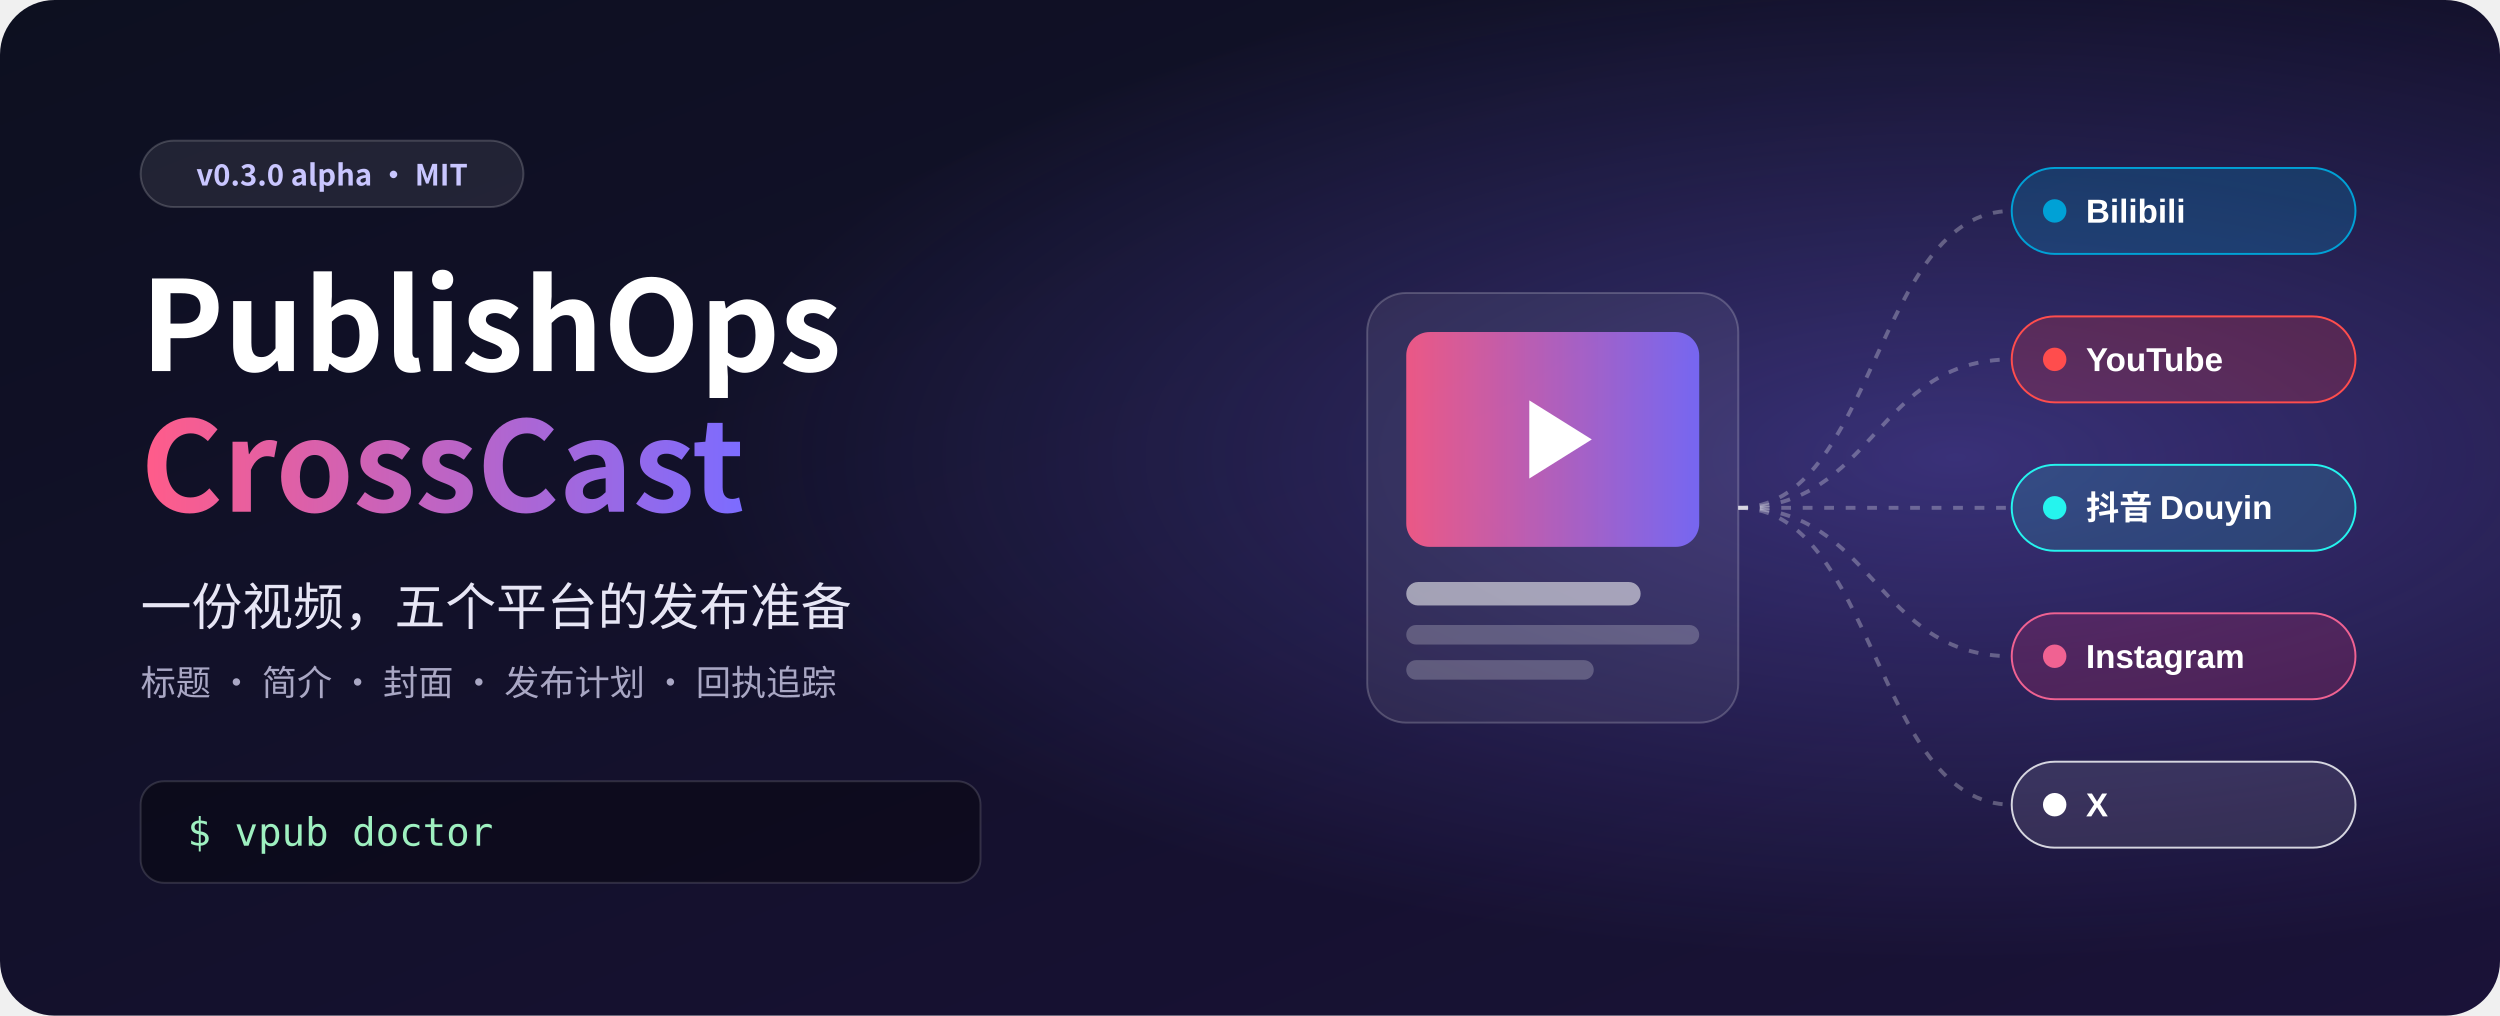
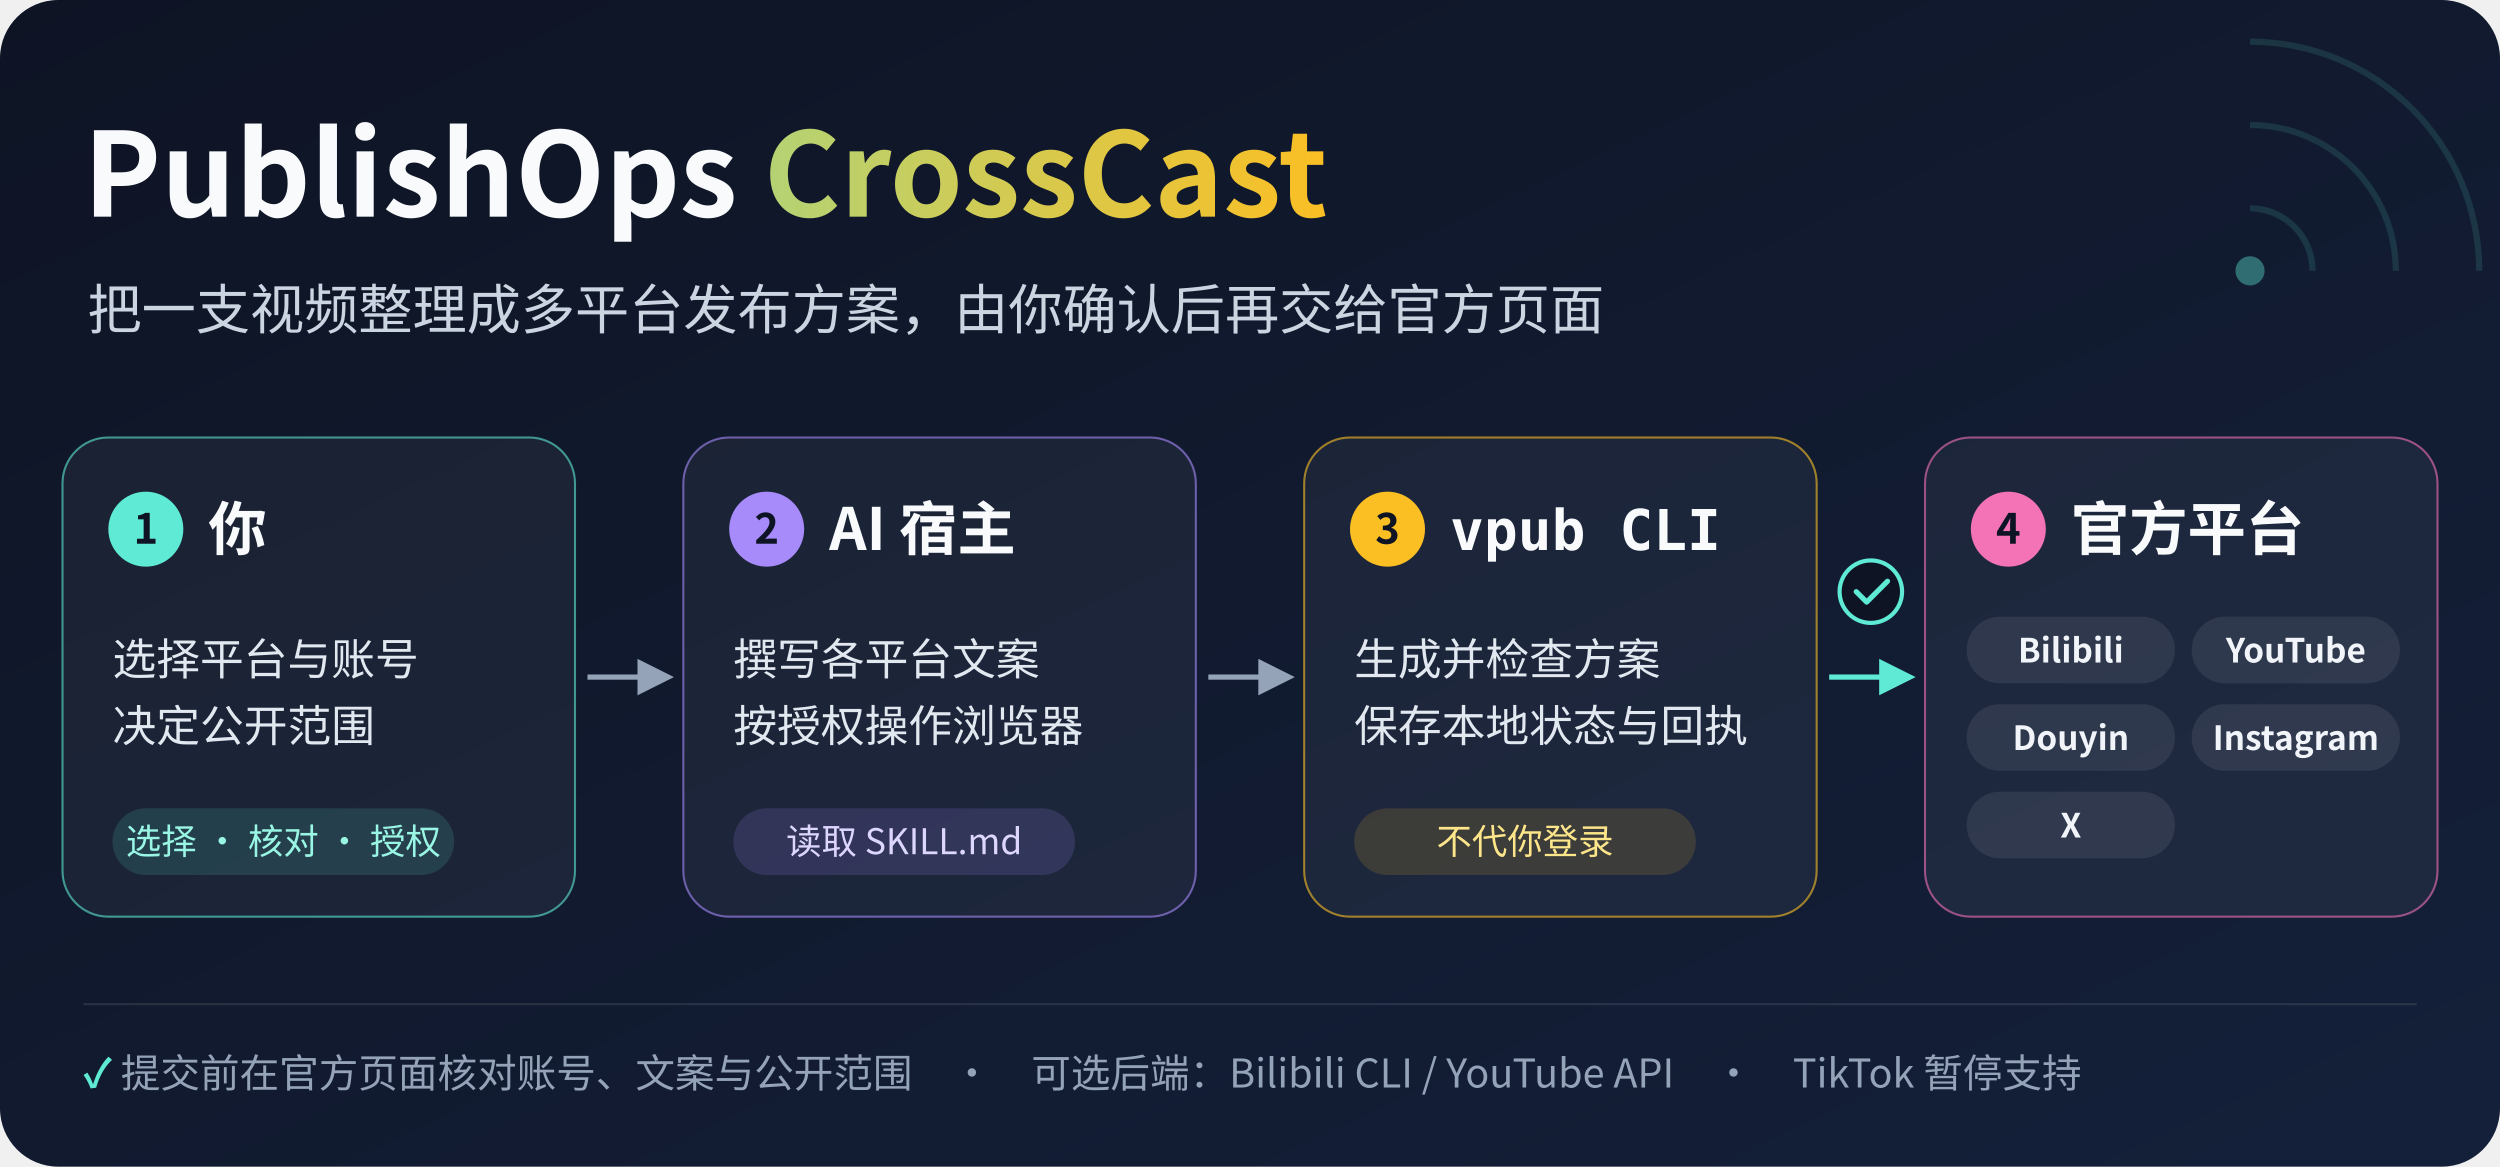
- <svg xmlns="http://www.w3.org/2000/svg" width="1280" height="520" viewBox="0 0 1280 520" role="img" aria-labelledby="t d">
+ <svg xmlns="http://www.w3.org/2000/svg" width="1200" height="560" viewBox="0 0 1200 560" role="img" aria-labelledby="t d">
  <defs>
    <linearGradient id="bg" x1="0" y1="0" x2="1" y2="1">
-       <stop offset="0" stop-color="#0d1020" />
-       <stop offset="1" stop-color="#1a1238" />
+       <stop offset="0" stop-color="#0e1424" />
+       <stop offset="1" stop-color="#14203a" />
    </linearGradient>
-     <linearGradient id="acc" x1="0" y1="0" x2="1" y2="0">
-       <stop offset="0" stop-color="#ff5c8a" />
-       <stop offset="1" stop-color="#7c6cff" />
+     <linearGradient id="accent" x1="0" y1="0" x2="1" y2="0">
+       <stop offset="0" stop-color="#5eead4" />
+       <stop offset="1" stop-color="#fbbf24" />
    </linearGradient>
-     <radialGradient id="glow" cx="0.78" cy="0.45" r="0.5">
-       <stop offset="0" stop-color="#7c6cff" stop-opacity="0.35" />
-       <stop offset="1" stop-color="#7c6cff" stop-opacity="0" />
-     </radialGradient>
+     <marker id="arrow" viewBox="0 0 10 10" refX="8" refY="5" markerWidth="7" markerHeight="7" orient="auto">
+       <path d="M0 0 L10 5 L0 10 Z" fill="#94a3b8" />
+     </marker>
+     <marker id="arrow-ok" viewBox="0 0 10 10" refX="8" refY="5" markerWidth="7" markerHeight="7" orient="auto">
+       <path d="M0 0 L10 5 L0 10 Z" fill="#5eead4" />
+     </marker>
  </defs>
-   <rect width="1280" height="520" rx="28" fill="url(#bg)" />
-   <rect width="1280" height="520" rx="28" fill="url(#glow)" />
-   <g font-family="'Segoe UI','PingFang SC','Microsoft YaHei','Noto Sans CJK SC',Arial,sans-serif">
-     <rect x="72" y="72" width="196" height="34" rx="17" fill="#ffffff" fill-opacity="0.08" stroke="#ffffff" stroke-opacity="0.18" />
-     <text x="170" y="95" text-anchor="middle" font-size="15" fill="#c9c6ff" font-weight="600">v0.3.0 alpha · MIT</text>
-     <text x="72" y="190" font-size="64" font-weight="800" fill="#ffffff">PublishOps</text>
-     <text x="72" y="262" font-size="64" font-weight="800" fill="url(#acc)">CrossCast</text>
-     <text x="72" y="320" font-size="26" fill="#e7e6f5">一份视频，五个平台的发布准备</text>
-     <text x="72" y="356" font-size="18" fill="#a9a7c4">标题 · 简介 · 封面 · 发布计划 · 回执追踪</text>
-     <rect x="72" y="400" width="430" height="52" rx="12" fill="#000000" fill-opacity="0.35" stroke="#ffffff" stroke-opacity="0.14" />
-     <text x="96" y="433" font-family="Consolas,'SFMono-Regular',Menlo,monospace" font-size="20" fill="#9ef0c0">$ vpub doctor</text>
+   <rect width="1200" height="560" rx="28" fill="url(#bg)" />
+   <g fill="none" stroke="#5eead4" stroke-opacity="0.13" stroke-width="3">
+     <path d="M1080 60 a70 70 0 0 1 70 70" />
+     <path d="M1080 20 a110 110 0 0 1 110 110" />
+     <path d="M1080 100 a30 30 0 0 1 30 30" />
  </g>
-   <g transform="translate(700 150)">
-     <rect width="190" height="220" rx="20" fill="#ffffff" fill-opacity="0.07" stroke="#ffffff" stroke-opacity="0.2" />
-     <rect x="20" y="20" width="150" height="110" rx="12" fill="url(#acc)" opacity="0.9" />
-     <path d="M83 55 L83 95 L115 75 Z" fill="#ffffff" />
-     <rect x="20" y="148" width="120" height="12" rx="6" fill="#ffffff" fill-opacity="0.55" />
-     <rect x="20" y="170" width="150" height="10" rx="5" fill="#ffffff" fill-opacity="0.22" />
-     <rect x="20" y="188" width="96" height="10" rx="5" fill="#ffffff" fill-opacity="0.22" />
-   </g>
-   <g fill="none" stroke="#ffffff" stroke-opacity="0.28" stroke-width="2" stroke-dasharray="5 6">
-     <path d="M890 260 C 960 260, 960 108, 1030 108" />
-     <path d="M890 260 C 960 260, 960 184, 1030 184" />
-     <path d="M890 260 L 1030 260" />
-     <path d="M890 260 C 960 260, 960 336, 1030 336" />
-     <path d="M890 260 C 960 260, 960 412, 1030 412" />
-   </g>
-   <g font-family="'Segoe UI','PingFang SC','Microsoft YaHei',Arial,sans-serif" font-size="17" font-weight="600" fill="#ffffff">
-     <g transform="translate(1030 86)">
-       <rect width="176" height="44" rx="22" fill="#00a1d6" fill-opacity="0.22" stroke="#00a1d6" />
-       <circle cx="22" cy="22" r="6" fill="#00a1d6" />
-       <text x="38" y="28">Bilibili</text>
+   <circle cx="1080" cy="130" r="7" fill="#5eead4" fill-opacity="0.4" />
+   <g font-family="'Segoe UI','PingFang SC','Microsoft YaHei','Noto Sans CJK SC','Noto Sans SC',Arial,sans-serif">
+     <text x="40" y="104" font-size="56" font-weight="800" fill="#f8fafc">PublishOps <tspan fill="url(#accent)">CrossCast</tspan>
+     </text>
+     <text x="42" y="158" font-size="26" fill="#cbd5e1">把一支视频整理成多平台发布方案，由你确认后再交给官方页面</text>
+     <g transform="translate(30 210)">
+       <rect width="246" height="230" rx="22" fill="#ffffff" fill-opacity="0.05" stroke="#5eead4" stroke-opacity="0.6" />
+       <circle cx="40" cy="44" r="18" fill="#5eead4" />
+       <text x="40" y="51" text-anchor="middle" font-size="20" font-weight="800" fill="#0e1424">1</text>
+       <text x="70" y="54" font-size="28" font-weight="700" fill="#f8fafc">你</text>
+       <text x="24" y="114" font-size="21" fill="#e2e8f0">选择平台与账号</text>
+       <text x="24" y="146" font-size="21" fill="#e2e8f0">决定公开范围</text>
+       <rect x="24" y="178" width="164" height="32" rx="16" fill="#5eead4" fill-opacity="0.14" />
+       <text x="106" y="200" text-anchor="middle" font-size="17" fill="#99f6e4">选择 · 核对 · 授权</text>
    </g>
-     <g transform="translate(1030 162)">
-       <rect width="176" height="44" rx="22" fill="#ff3b3b" fill-opacity="0.2" stroke="#ff4d4d" />
-       <circle cx="22" cy="22" r="6" fill="#ff4d4d" />
-       <text x="38" y="28">YouTube</text>
+     <g transform="translate(328 210)">
+       <rect width="246" height="230" rx="22" fill="#ffffff" fill-opacity="0.05" stroke="#a78bfa" stroke-opacity="0.6" />
+       <circle cx="40" cy="44" r="18" fill="#a78bfa" />
+       <text x="40" y="51" text-anchor="middle" font-size="20" font-weight="800" fill="#0e1424">2</text>
+       <text x="70" y="54" font-size="28" font-weight="700" fill="#f8fafc">AI 宿主</text>
+       <text x="24" y="114" font-size="21" fill="#e2e8f0">撰写各平台文案</text>
+       <text x="24" y="146" font-size="21" fill="#e2e8f0">按授权操作浏览器</text>
+       <rect x="24" y="178" width="164" height="32" rx="16" fill="#a78bfa" fill-opacity="0.16" />
+       <text x="106" y="200" text-anchor="middle" font-size="17" fill="#ddd6fe">读取 SKILL.md</text>
    </g>
-     <g transform="translate(1030 238)">
-       <rect width="176" height="44" rx="22" fill="#25f4ee" fill-opacity="0.14" stroke="#25f4ee" />
-       <circle cx="22" cy="22" r="6" fill="#25f4ee" />
-       <text x="38" y="28">抖音 Douyin</text>
+     <g transform="translate(626 210)">
+       <rect width="246" height="230" rx="22" fill="#ffffff" fill-opacity="0.05" stroke="#fbbf24" stroke-opacity="0.6" />
+       <circle cx="40" cy="44" r="18" fill="#fbbf24" />
+       <text x="40" y="51" text-anchor="middle" font-size="20" font-weight="800" fill="#0e1424">3</text>
+       <text x="70" y="54" font-size="27" font-weight="700" fill="#f8fafc" font-family="Consolas,'SFMono-Regular',Menlo,monospace">vpub CLI</text>
+       <text x="24" y="114" font-size="21" fill="#e2e8f0">生成并检查方案</text>
+       <text x="24" y="146" font-size="21" fill="#e2e8f0">保存本地状态与回执</text>
+       <rect x="24" y="178" width="164" height="32" rx="16" fill="#fbbf24" fill-opacity="0.14" />
+       <text x="106" y="200" text-anchor="middle" font-size="17" fill="#fde68a">不代你登录</text>
    </g>
-     <g transform="translate(1030 314)">
-       <rect width="176" height="44" rx="22" fill="#e1306c" fill-opacity="0.2" stroke="#f06292" />
-       <circle cx="22" cy="22" r="6" fill="#f06292" />
-       <text x="38" y="28">Instagram</text>
+     <g transform="translate(924 210)">
+       <rect width="246" height="230" rx="22" fill="#ffffff" fill-opacity="0.05" stroke="#f472b6" stroke-opacity="0.6" />
+       <circle cx="40" cy="44" r="18" fill="#f472b6" />
+       <text x="40" y="51" text-anchor="middle" font-size="20" font-weight="800" fill="#0e1424">4</text>
+       <text x="70" y="54" font-size="28" font-weight="700" fill="#f8fafc">官方平台</text>
+       <g font-size="16" font-weight="600" fill="#f1f5f9">
+         <rect x="20" y="86" width="100" height="32" rx="16" fill="#ffffff" fill-opacity="0.08" />
+         <text x="70" y="108" text-anchor="middle">Bilibili</text>
+         <rect x="128" y="86" width="100" height="32" rx="16" fill="#ffffff" fill-opacity="0.08" />
+         <text x="178" y="108" text-anchor="middle">YouTube</text>
+         <rect x="20" y="128" width="100" height="32" rx="16" fill="#ffffff" fill-opacity="0.08" />
+         <text x="70" y="150" text-anchor="middle">Douyin</text>
+         <rect x="128" y="128" width="100" height="32" rx="16" fill="#ffffff" fill-opacity="0.08" />
+         <text x="178" y="150" text-anchor="middle">Instagram</text>
+         <rect x="20" y="170" width="100" height="32" rx="16" fill="#ffffff" fill-opacity="0.08" />
+         <text x="70" y="192" text-anchor="middle">X</text>
+       </g>
    </g>
-     <g transform="translate(1030 390)">
-       <rect width="176" height="44" rx="22" fill="#ffffff" fill-opacity="0.1" stroke="#d6d6e0" />
-       <circle cx="22" cy="22" r="6" fill="#ffffff" />
-       <text x="38" y="28">X</text>
+     <g stroke="#94a3b8" stroke-width="2.5" fill="none" marker-end="url(#arrow)">
+       <path d="M282 325 L320 325" />
+       <path d="M580 325 L618 325" />
    </g>
+     <path d="M878 325 L916 325" stroke="#5eead4" stroke-width="2.5" fill="none" marker-end="url(#arrow-ok)" />
+     <circle cx="898" cy="284" r="15" fill="#0e1424" stroke="#5eead4" stroke-width="2" />
+     <path d="M891 284 L896 289 L906 279" stroke="#5eead4" stroke-width="2.5" fill="none" stroke-linecap="round" stroke-linejoin="round" />
+     <path d="M40 482 L1160 482" stroke="#ffffff" stroke-opacity="0.1" />
+     <text x="40" y="522" font-size="19" fill="#94a3b8">
+       <tspan fill="#5eead4" font-weight="700">✓</tspan> 提交前在官方页面核对账号、文案与公开范围　·　可选后端：Bilibili CLI / YouTube API　·　TikTok 暂停支持</text>
  </g>
</svg>
